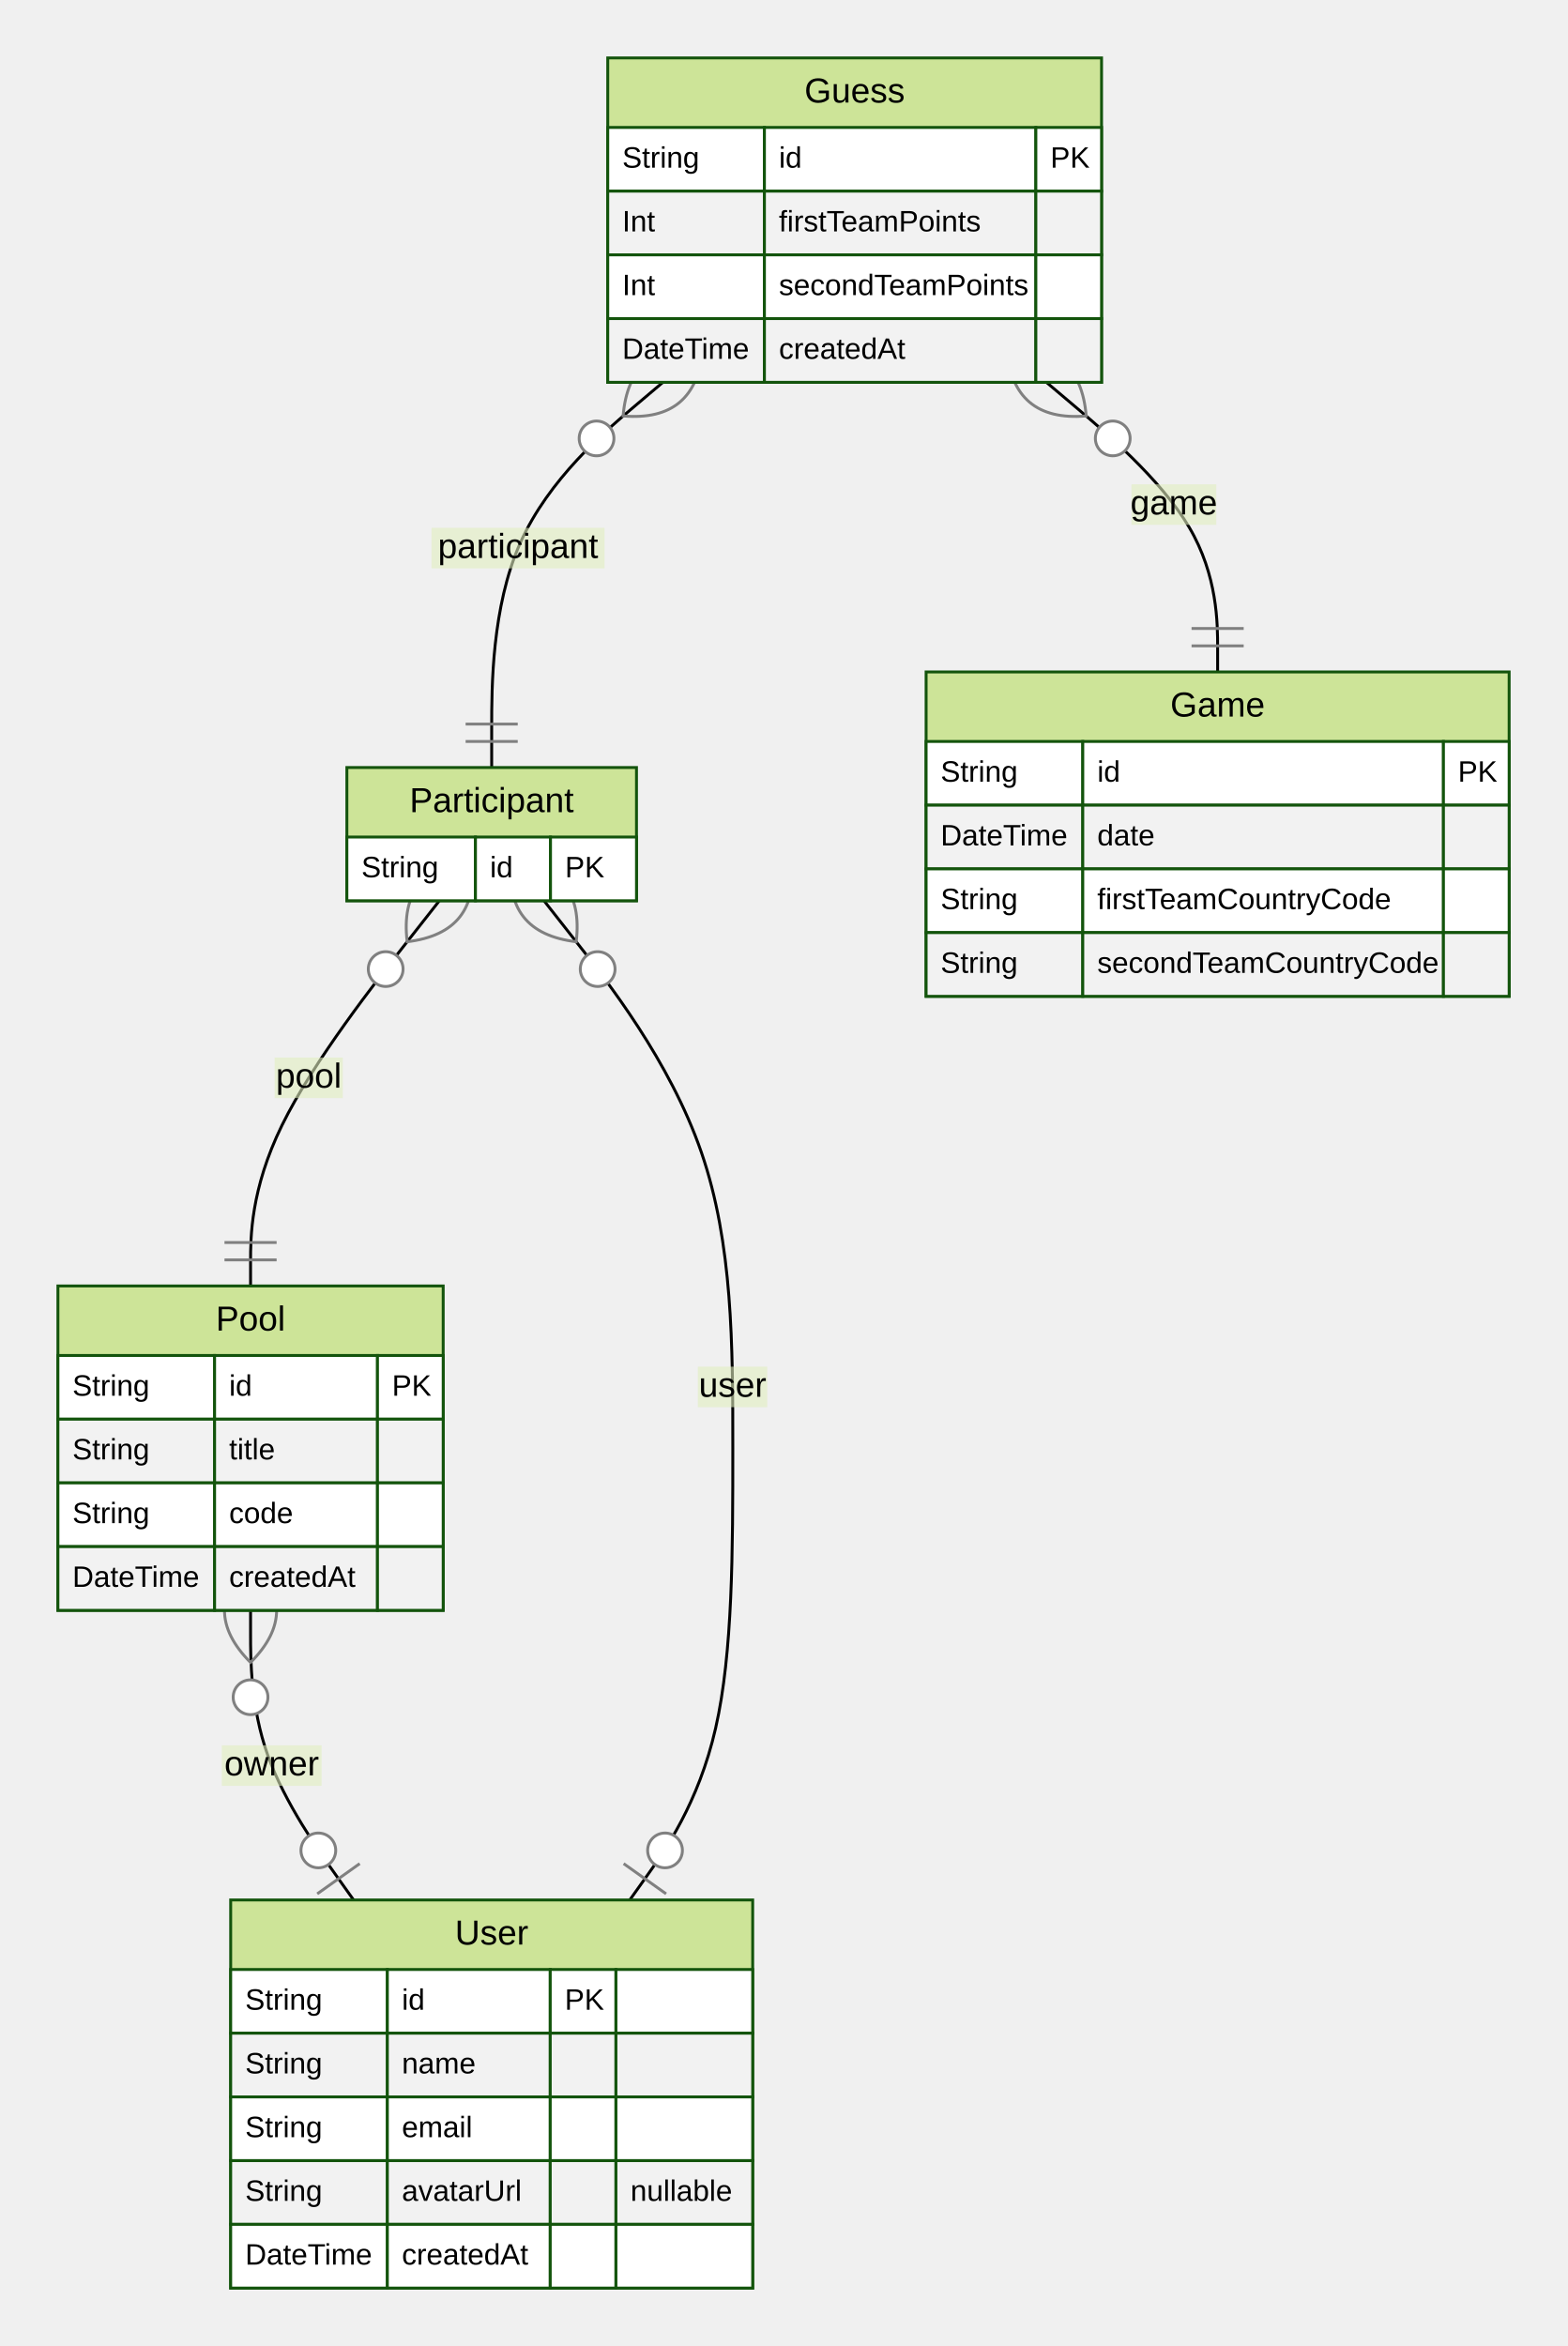
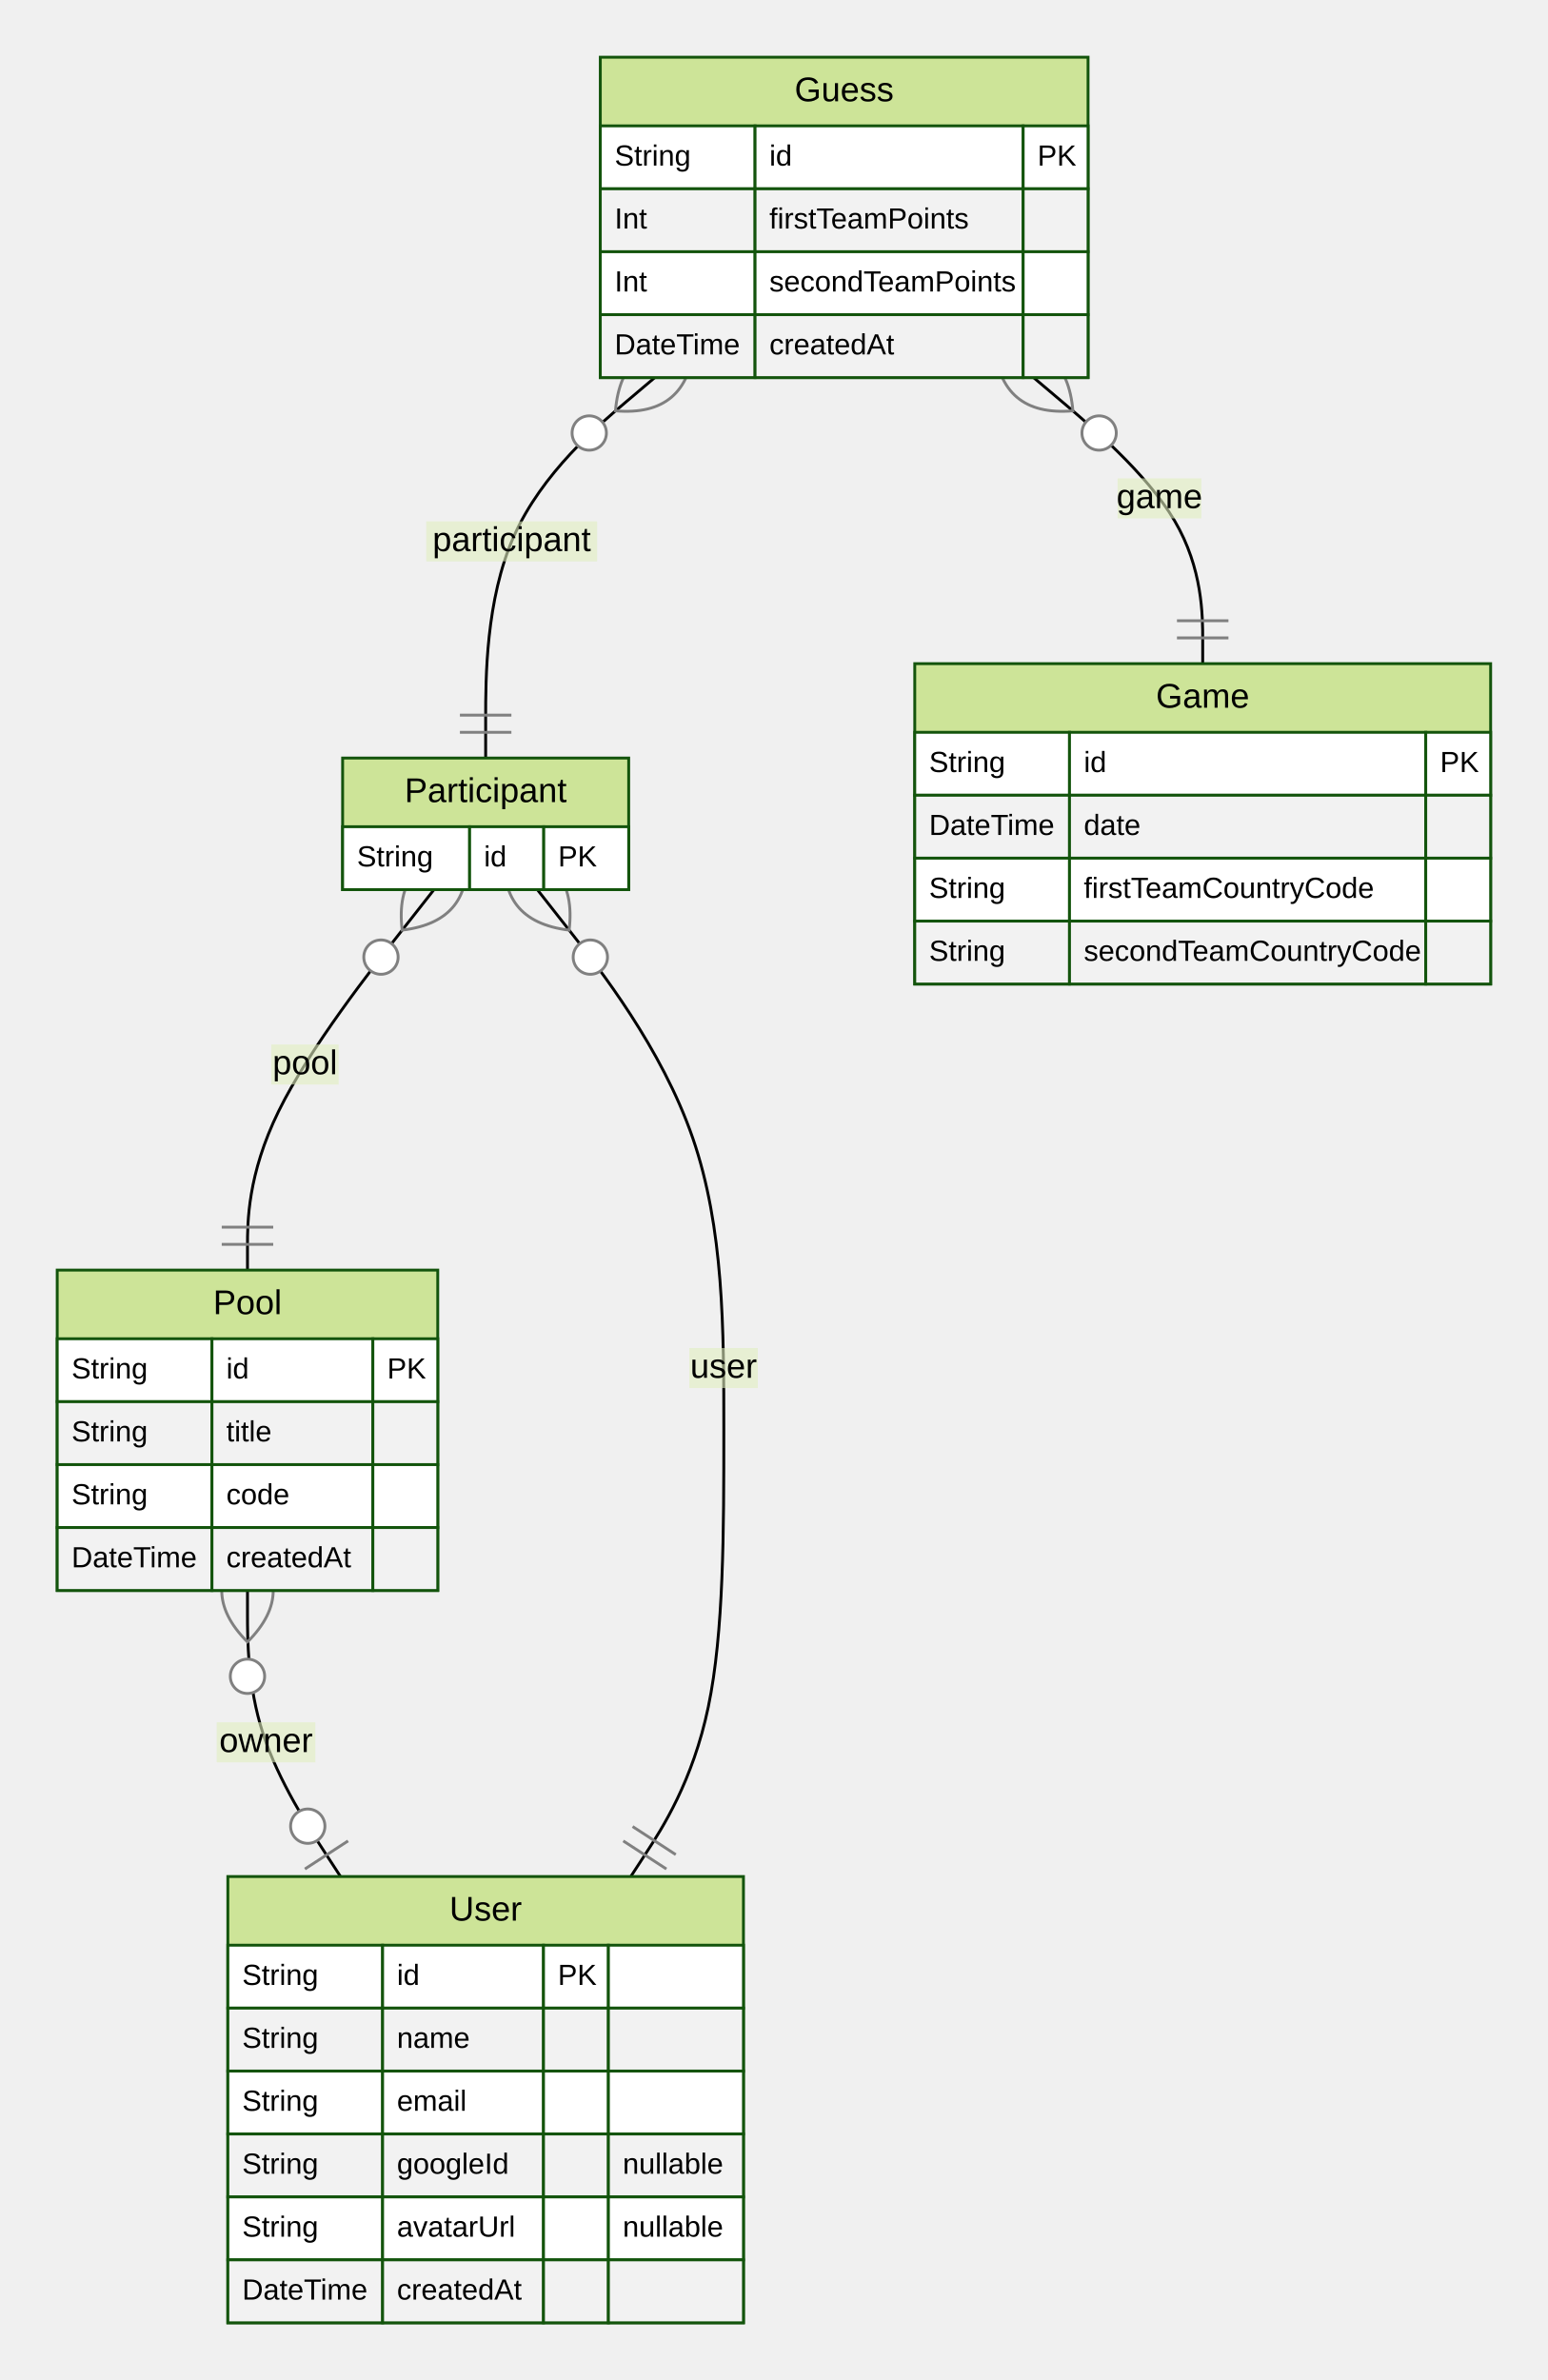
- <svg xmlns="http://www.w3.org/2000/svg" aria-labelledby="chart-title-mermaid-0 chart-desc-mermaid-0" role="img" viewBox="0 0 541.082 810" style="max-width: 541.082px; background-color: white;" width="100%" id="mermaid-0">
+ <svg xmlns="http://www.w3.org/2000/svg" aria-labelledby="chart-title-mermaid-0 chart-desc-mermaid-0" role="img" viewBox="0 0 541.082 832" style="max-width: 541.082px; background-color: white;" width="100%" id="mermaid-0">
  <style>#mermaid-0 {font-family:"trebuchet ms",verdana,arial,sans-serif;font-size:16px;fill:#000000;}#mermaid-0 .error-icon{fill:#552222;}#mermaid-0 .error-text{fill:#552222;stroke:#552222;}#mermaid-0 .edge-thickness-normal{stroke-width:2px;}#mermaid-0 .edge-thickness-thick{stroke-width:3.5px;}#mermaid-0 .edge-pattern-solid{stroke-dasharray:0;}#mermaid-0 .edge-pattern-dashed{stroke-dasharray:3;}#mermaid-0 .edge-pattern-dotted{stroke-dasharray:2;}#mermaid-0 .marker{fill:#000000;stroke:#000000;}#mermaid-0 .marker.cross{stroke:#000000;}#mermaid-0 svg{font-family:"trebuchet ms",verdana,arial,sans-serif;font-size:16px;}#mermaid-0 .entityBox{fill:#cde498;stroke:#13540c;}#mermaid-0 .attributeBoxOdd{fill:#ffffff;stroke:#13540c;}#mermaid-0 .attributeBoxEven{fill:#f2f2f2;stroke:#13540c;}#mermaid-0 .relationshipLabelBox{fill:hsl(78.158, 58.462%, 84.51%);opacity:0.7;background-color:hsl(78.158, 58.462%, 84.51%);}#mermaid-0 .relationshipLabelBox rect{opacity:0.5;}#mermaid-0 .relationshipLine{stroke:#000000;}#mermaid-0 :root{--mermaid-font-family:"trebuchet ms",verdana,arial,sans-serif;}</style>
  <g />
  <defs>
    <marker orient="auto" markerHeight="18" markerWidth="18" refY="9" refX="0" id="ONLY_ONE_START">
      <path d="M9,0 L9,18 M15,0 L15,18" fill="none" stroke="gray" />
    </marker>
  </defs>
  <defs>
    <marker orient="auto" markerHeight="18" markerWidth="18" refY="9" refX="18" id="ONLY_ONE_END">
      <path d="M3,0 L3,18 M9,0 L9,18" fill="none" stroke="gray" />
    </marker>
  </defs>
  <defs>
    <marker orient="auto" markerHeight="18" markerWidth="30" refY="9" refX="0" id="ZERO_OR_ONE_START">
      <circle r="6" cy="9" cx="21" fill="white" stroke="gray" />
      <path d="M9,0 L9,18" fill="none" stroke="gray" />
    </marker>
  </defs>
  <defs>
    <marker orient="auto" markerHeight="18" markerWidth="30" refY="9" refX="30" id="ZERO_OR_ONE_END">
      <circle r="6" cy="9" cx="9" fill="white" stroke="gray" />
      <path d="M21,0 L21,18" fill="none" stroke="gray" />
    </marker>
  </defs>
  <defs>
    <marker orient="auto" markerHeight="36" markerWidth="45" refY="18" refX="18" id="ONE_OR_MORE_START">
      <path d="M0,18 Q 18,0 36,18 Q 18,36 0,18 M42,9 L42,27" fill="none" stroke="gray" />
    </marker>
  </defs>
  <defs>
    <marker orient="auto" markerHeight="36" markerWidth="45" refY="18" refX="27" id="ONE_OR_MORE_END">
      <path d="M3,9 L3,27 M9,18 Q27,0 45,18 Q27,36 9,18" fill="none" stroke="gray" />
    </marker>
  </defs>
  <defs>
    <marker orient="auto" markerHeight="36" markerWidth="57" refY="18" refX="18" id="ZERO_OR_MORE_START">
      <circle r="6" cy="18" cx="48" fill="white" stroke="gray" />
      <path d="M0,18 Q18,0 36,18 Q18,36 0,18" fill="none" stroke="gray" />
    </marker>
  </defs>
  <defs>
    <marker orient="auto" markerHeight="36" markerWidth="57" refY="18" refX="39" id="ZERO_OR_MORE_END">
      <circle r="6" cy="18" cx="9" fill="white" stroke="gray" />
      <path d="M21,18 Q39,0 57,18 Q39,36 21,18" fill="none" stroke="gray" />
    </marker>
  </defs>
-   <path marker-start="url(#ZERO_OR_MORE_START)" marker-end="url(#ZERO_OR_ONE_END)" fill="none" stroke="gray" d="M86.513,556L86.513,564.333C86.513,572.667,86.513,589.333,92.443,606C98.373,622.667,110.233,639.333,116.163,647.667L122.093,656" class="er relationshipLine" />
-   <path marker-start="url(#ZERO_OR_MORE_START)" marker-end="url(#ZERO_OR_ONE_END)" fill="none" stroke="gray" d="M187.835,311L198.7,324.833C209.565,338.667,231.296,366.333,242.161,397.833C253.026,429.333,253.026,464.667,253.026,500C253.026,535.333,253.026,570.667,247.096,596.667C241.167,622.667,229.307,639.333,223.377,647.667L217.447,656" class="er relationshipLine" />
+   <path marker-start="url(#ZERO_OR_MORE_START)" marker-end="url(#ZERO_OR_ONE_END)" fill="none" stroke="gray" d="M86.513,556L86.513,564.333C86.513,572.667,86.513,589.333,91.934,606C97.354,622.667,108.195,639.333,113.615,647.667L119.035,656" class="er relationshipLine" />
+   <path marker-start="url(#ZERO_OR_MORE_START)" marker-end="url(#ONLY_ONE_END)" fill="none" stroke="gray" d="M187.835,311L198.7,324.833C209.565,338.667,231.296,366.333,242.161,397.833C253.026,429.333,253.026,464.667,253.026,500C253.026,535.333,253.026,570.667,247.606,596.667C242.186,622.667,231.345,639.333,225.925,647.667L220.504,656" class="er relationshipLine" />
  <path marker-start="url(#ZERO_OR_MORE_START)" marker-end="url(#ONLY_ONE_END)" fill="none" stroke="gray" d="M151.705,311L140.839,324.833C129.974,338.667,108.244,366.333,97.378,388.5C86.513,410.667,86.513,427.333,86.513,435.667L86.513,444" class="er relationshipLine" />
  <path marker-start="url(#ZERO_OR_MORE_START)" marker-end="url(#ONLY_ONE_END)" fill="none" stroke="gray" d="M228.887,132L219.034,140.333C209.181,148.667,189.476,165.333,179.623,187.5C169.77,209.667,169.77,237.333,169.77,251.167L169.77,265" class="er relationshipLine" />
  <path marker-start="url(#ZERO_OR_MORE_START)" marker-end="url(#ONLY_ONE_END)" fill="none" stroke="gray" d="M361.309,132L371.162,140.333C381.015,148.667,400.72,165.333,410.573,182C420.426,198.667,420.426,215.333,420.426,223.667L420.426,232" class="er relationshipLine" />
  <g transform="translate(20,444 )" id="Pool">
    <rect height="112" width="133.026" y="0" x="0" stroke="gray" fill-opacity="100%" fill="honeydew" class="er entityBox" />
    <text transform="translate(66.51321,12)" style="font-family: &quot;trebuchet ms&quot;, verdana, arial, sans-serif;; font-size: 12px" text-anchor="middle" dominant-baseline="middle" y="0" x="0" id="entity-Pool" class="er entityLabel">Pool</text>
    <rect height="22" width="54.096" y="24" x="0" stroke="gray" fill-opacity="100%" fill="honeydew" class="er attributeBoxOdd" />
    <text transform="translate(5,35)" style="font-family: &quot;trebuchet ms&quot;, verdana, arial, sans-serif;; font-size: 10.2px" text-anchor="left" dominant-baseline="middle" y="0" x="0" id="entity-Pool-attr-1-type" class="er entityLabel">String</text>
    <rect height="22" width="56.243" y="24" x="54.096" stroke="gray" fill-opacity="100%" fill="honeydew" class="er attributeBoxOdd" />
    <text transform="translate(59.09555,35)" style="font-family: &quot;trebuchet ms&quot;, verdana, arial, sans-serif;; font-size: 10.2px" text-anchor="left" dominant-baseline="middle" y="0" x="0" id="entity-Pool-attr-1-name" class="er entityLabel">id</text>
    <rect height="22" width="22.688" y="24" x="110.339" stroke="gray" fill-opacity="100%" fill="honeydew" class="er attributeBoxOdd" />
    <text transform="translate(115.3387,35)" style="font-family: &quot;trebuchet ms&quot;, verdana, arial, sans-serif;; font-size: 10.2px" text-anchor="left" dominant-baseline="middle" y="0" x="0" id="entity-Pool-attr-1-key" class="er entityLabel">PK</text>
    <rect height="22" width="54.096" y="46" x="0" stroke="gray" fill-opacity="100%" fill="honeydew" class="er attributeBoxEven" />
    <text transform="translate(5,57)" style="font-family: &quot;trebuchet ms&quot;, verdana, arial, sans-serif;; font-size: 10.2px" text-anchor="left" dominant-baseline="middle" y="0" x="0" id="entity-Pool-attr-2-type" class="er entityLabel">String</text>
    <rect height="22" width="56.243" y="46" x="54.096" stroke="gray" fill-opacity="100%" fill="honeydew" class="er attributeBoxEven" />
    <text transform="translate(59.09555,57)" style="font-family: &quot;trebuchet ms&quot;, verdana, arial, sans-serif;; font-size: 10.2px" text-anchor="left" dominant-baseline="middle" y="0" x="0" id="entity-Pool-attr-2-name" class="er entityLabel">title</text>
    <rect height="22" width="22.688" y="46" x="110.339" stroke="gray" fill-opacity="100%" fill="honeydew" class="er attributeBoxEven" />
    <text transform="translate(115.3387,57)" style="font-family: &quot;trebuchet ms&quot;, verdana, arial, sans-serif;; font-size: 10.2px" text-anchor="left" dominant-baseline="middle" y="0" x="0" id="entity-Pool-attr-2-key" class="er entityLabel" />
    <rect height="22" width="54.096" y="68" x="0" stroke="gray" fill-opacity="100%" fill="honeydew" class="er attributeBoxOdd" />
    <text transform="translate(5,79)" style="font-family: &quot;trebuchet ms&quot;, verdana, arial, sans-serif;; font-size: 10.2px" text-anchor="left" dominant-baseline="middle" y="0" x="0" id="entity-Pool-attr-3-type" class="er entityLabel">String</text>
    <rect height="22" width="56.243" y="68" x="54.096" stroke="gray" fill-opacity="100%" fill="honeydew" class="er attributeBoxOdd" />
    <text transform="translate(59.09555,79)" style="font-family: &quot;trebuchet ms&quot;, verdana, arial, sans-serif;; font-size: 10.2px" text-anchor="left" dominant-baseline="middle" y="0" x="0" id="entity-Pool-attr-3-name" class="er entityLabel">code</text>
    <rect height="22" width="22.688" y="68" x="110.339" stroke="gray" fill-opacity="100%" fill="honeydew" class="er attributeBoxOdd" />
    <text transform="translate(115.3387,79)" style="font-family: &quot;trebuchet ms&quot;, verdana, arial, sans-serif;; font-size: 10.2px" text-anchor="left" dominant-baseline="middle" y="0" x="0" id="entity-Pool-attr-3-key" class="er entityLabel" />
    <rect height="22" width="54.096" y="90" x="0" stroke="gray" fill-opacity="100%" fill="honeydew" class="er attributeBoxEven" />
    <text transform="translate(5,101)" style="font-family: &quot;trebuchet ms&quot;, verdana, arial, sans-serif;; font-size: 10.2px" text-anchor="left" dominant-baseline="middle" y="0" x="0" id="entity-Pool-attr-4-type" class="er entityLabel">DateTime</text>
    <rect height="22" width="56.243" y="90" x="54.096" stroke="gray" fill-opacity="100%" fill="honeydew" class="er attributeBoxEven" />
    <text transform="translate(59.09555,101)" style="font-family: &quot;trebuchet ms&quot;, verdana, arial, sans-serif;; font-size: 10.2px" text-anchor="left" dominant-baseline="middle" y="0" x="0" id="entity-Pool-attr-4-name" class="er entityLabel">createdAt</text>
    <rect height="22" width="22.688" y="90" x="110.339" stroke="gray" fill-opacity="100%" fill="honeydew" class="er attributeBoxEven" />
    <text transform="translate(115.3387,101)" style="font-family: &quot;trebuchet ms&quot;, verdana, arial, sans-serif;; font-size: 10.2px" text-anchor="left" dominant-baseline="middle" y="0" x="0" id="entity-Pool-attr-4-key" class="er entityLabel" />
  </g>
  <g transform="translate(119.7698,265 )" id="Participant">
    <rect height="46" width="100" y="0" x="0" stroke="gray" fill-opacity="100%" fill="honeydew" class="er entityBox" />
    <text transform="translate(50,12)" style="font-family: &quot;trebuchet ms&quot;, verdana, arial, sans-serif;; font-size: 12px" text-anchor="middle" dominant-baseline="middle" y="0" x="0" id="entity-Participant" class="er entityLabel">Participant</text>
    <rect height="22" width="44.399" y="24" x="0" stroke="gray" fill-opacity="100%" fill="honeydew" class="er attributeBoxOdd" />
    <text transform="translate(5,35)" style="font-family: &quot;trebuchet ms&quot;, verdana, arial, sans-serif;; font-size: 10.2px" text-anchor="left" dominant-baseline="middle" y="0" x="0" id="entity-Participant-attr-1-type" class="er entityLabel">String</text>
    <rect height="22" width="25.911" y="24" x="44.399" stroke="gray" fill-opacity="100%" fill="honeydew" class="er attributeBoxOdd" />
    <text transform="translate(49.39862,35)" style="font-family: &quot;trebuchet ms&quot;, verdana, arial, sans-serif;; font-size: 10.2px" text-anchor="left" dominant-baseline="middle" y="0" x="0" id="entity-Participant-attr-1-name" class="er entityLabel">id</text>
    <rect height="22" width="29.69" y="24" x="70.31" stroke="gray" fill-opacity="100%" fill="honeydew" class="er attributeBoxOdd" />
    <text transform="translate(75.30976,35)" style="font-family: &quot;trebuchet ms&quot;, verdana, arial, sans-serif;; font-size: 10.2px" text-anchor="left" dominant-baseline="middle" y="0" x="0" id="entity-Participant-attr-1-key" class="er entityLabel">PK</text>
  </g>
  <g transform="translate(79.65034,656 )" id="User">
-     <rect height="134" width="180.239" y="0" x="0" stroke="gray" fill-opacity="100%" fill="honeydew" class="er entityBox" />
+     <rect height="156" width="180.239" y="0" x="0" stroke="gray" fill-opacity="100%" fill="honeydew" class="er entityBox" />
    <text transform="translate(90.11948,12)" style="font-family: &quot;trebuchet ms&quot;, verdana, arial, sans-serif;; font-size: 12px" text-anchor="middle" dominant-baseline="middle" y="0" x="0" id="entity-User" class="er entityLabel">User</text>
    <rect height="22" width="54.096" y="24" x="0" stroke="gray" fill-opacity="100%" fill="honeydew" class="er attributeBoxOdd" />
    <text transform="translate(5,35)" style="font-family: &quot;trebuchet ms&quot;, verdana, arial, sans-serif;; font-size: 10.2px" text-anchor="left" dominant-baseline="middle" y="0" x="0" id="entity-User-attr-1-type" class="er entityLabel">String</text>
    <rect height="22" width="56.243" y="24" x="54.096" stroke="gray" fill-opacity="100%" fill="honeydew" class="er attributeBoxOdd" />
    <text transform="translate(59.09555,35)" style="font-family: &quot;trebuchet ms&quot;, verdana, arial, sans-serif;; font-size: 10.2px" text-anchor="left" dominant-baseline="middle" y="0" x="0" id="entity-User-attr-1-name" class="er entityLabel">id</text>
    <rect height="22" width="22.688" y="24" x="110.339" stroke="gray" fill-opacity="100%" fill="honeydew" class="er attributeBoxOdd" />
    <text transform="translate(115.3387,35)" style="font-family: &quot;trebuchet ms&quot;, verdana, arial, sans-serif;; font-size: 10.2px" text-anchor="left" dominant-baseline="middle" y="0" x="0" id="entity-User-attr-1-key" class="er entityLabel">PK</text>
    <rect height="22" width="47.213" y="24" x="133.026" stroke="gray" fill-opacity="100%" fill="honeydew" class="er attributeBoxOdd" />
    <text transform="translate(138.0264,35)" style="font-family: &quot;trebuchet ms&quot;, verdana, arial, sans-serif;; font-size: 10.2px" text-anchor="left" dominant-baseline="middle" y="0" x="0" id="entity-User-attr-1-comment" class="er entityLabel" />
    <rect height="22" width="54.096" y="46" x="0" stroke="gray" fill-opacity="100%" fill="honeydew" class="er attributeBoxEven" />
    <text transform="translate(5,57)" style="font-family: &quot;trebuchet ms&quot;, verdana, arial, sans-serif;; font-size: 10.2px" text-anchor="left" dominant-baseline="middle" y="0" x="0" id="entity-User-attr-2-type" class="er entityLabel">String</text>
    <rect height="22" width="56.243" y="46" x="54.096" stroke="gray" fill-opacity="100%" fill="honeydew" class="er attributeBoxEven" />
    <text transform="translate(59.09555,57)" style="font-family: &quot;trebuchet ms&quot;, verdana, arial, sans-serif;; font-size: 10.2px" text-anchor="left" dominant-baseline="middle" y="0" x="0" id="entity-User-attr-2-name" class="er entityLabel">name</text>
    <rect height="22" width="22.688" y="46" x="110.339" stroke="gray" fill-opacity="100%" fill="honeydew" class="er attributeBoxEven" />
    <text transform="translate(115.3387,57)" style="font-family: &quot;trebuchet ms&quot;, verdana, arial, sans-serif;; font-size: 10.2px" text-anchor="left" dominant-baseline="middle" y="0" x="0" id="entity-User-attr-2-key" class="er entityLabel" />
    <rect height="22" width="47.213" y="46" x="133.026" stroke="gray" fill-opacity="100%" fill="honeydew" class="er attributeBoxEven" />
    <text transform="translate(138.0264,57)" style="font-family: &quot;trebuchet ms&quot;, verdana, arial, sans-serif;; font-size: 10.2px" text-anchor="left" dominant-baseline="middle" y="0" x="0" id="entity-User-attr-2-comment" class="er entityLabel" />
    <rect height="22" width="54.096" y="68" x="0" stroke="gray" fill-opacity="100%" fill="honeydew" class="er attributeBoxOdd" />
    <text transform="translate(5,79)" style="font-family: &quot;trebuchet ms&quot;, verdana, arial, sans-serif;; font-size: 10.2px" text-anchor="left" dominant-baseline="middle" y="0" x="0" id="entity-User-attr-3-type" class="er entityLabel">String</text>
    <rect height="22" width="56.243" y="68" x="54.096" stroke="gray" fill-opacity="100%" fill="honeydew" class="er attributeBoxOdd" />
    <text transform="translate(59.09555,79)" style="font-family: &quot;trebuchet ms&quot;, verdana, arial, sans-serif;; font-size: 10.2px" text-anchor="left" dominant-baseline="middle" y="0" x="0" id="entity-User-attr-3-name" class="er entityLabel">email</text>
    <rect height="22" width="22.688" y="68" x="110.339" stroke="gray" fill-opacity="100%" fill="honeydew" class="er attributeBoxOdd" />
    <text transform="translate(115.3387,79)" style="font-family: &quot;trebuchet ms&quot;, verdana, arial, sans-serif;; font-size: 10.2px" text-anchor="left" dominant-baseline="middle" y="0" x="0" id="entity-User-attr-3-key" class="er entityLabel" />
    <rect height="22" width="47.213" y="68" x="133.026" stroke="gray" fill-opacity="100%" fill="honeydew" class="er attributeBoxOdd" />
    <text transform="translate(138.0264,79)" style="font-family: &quot;trebuchet ms&quot;, verdana, arial, sans-serif;; font-size: 10.2px" text-anchor="left" dominant-baseline="middle" y="0" x="0" id="entity-User-attr-3-comment" class="er entityLabel" />
    <rect height="22" width="54.096" y="90" x="0" stroke="gray" fill-opacity="100%" fill="honeydew" class="er attributeBoxEven" />
    <text transform="translate(5,101)" style="font-family: &quot;trebuchet ms&quot;, verdana, arial, sans-serif;; font-size: 10.2px" text-anchor="left" dominant-baseline="middle" y="0" x="0" id="entity-User-attr-4-type" class="er entityLabel">String</text>
    <rect height="22" width="56.243" y="90" x="54.096" stroke="gray" fill-opacity="100%" fill="honeydew" class="er attributeBoxEven" />
-     <text transform="translate(59.09555,101)" style="font-family: &quot;trebuchet ms&quot;, verdana, arial, sans-serif;; font-size: 10.2px" text-anchor="left" dominant-baseline="middle" y="0" x="0" id="entity-User-attr-4-name" class="er entityLabel">avatarUrl</text>
+     <text transform="translate(59.09555,101)" style="font-family: &quot;trebuchet ms&quot;, verdana, arial, sans-serif;; font-size: 10.2px" text-anchor="left" dominant-baseline="middle" y="0" x="0" id="entity-User-attr-4-name" class="er entityLabel">googleId</text>
    <rect height="22" width="22.688" y="90" x="110.339" stroke="gray" fill-opacity="100%" fill="honeydew" class="er attributeBoxEven" />
    <text transform="translate(115.3387,101)" style="font-family: &quot;trebuchet ms&quot;, verdana, arial, sans-serif;; font-size: 10.2px" text-anchor="left" dominant-baseline="middle" y="0" x="0" id="entity-User-attr-4-key" class="er entityLabel" />
    <rect height="22" width="47.213" y="90" x="133.026" stroke="gray" fill-opacity="100%" fill="honeydew" class="er attributeBoxEven" />
    <text transform="translate(138.0264,101)" style="font-family: &quot;trebuchet ms&quot;, verdana, arial, sans-serif;; font-size: 10.2px" text-anchor="left" dominant-baseline="middle" y="0" x="0" id="entity-User-attr-4-comment" class="er entityLabel">nullable</text>
    <rect height="22" width="54.096" y="112" x="0" stroke="gray" fill-opacity="100%" fill="honeydew" class="er attributeBoxOdd" />
-     <text transform="translate(5,123)" style="font-family: &quot;trebuchet ms&quot;, verdana, arial, sans-serif;; font-size: 10.2px" text-anchor="left" dominant-baseline="middle" y="0" x="0" id="entity-User-attr-5-type" class="er entityLabel">DateTime</text>
+     <text transform="translate(5,123)" style="font-family: &quot;trebuchet ms&quot;, verdana, arial, sans-serif;; font-size: 10.2px" text-anchor="left" dominant-baseline="middle" y="0" x="0" id="entity-User-attr-5-type" class="er entityLabel">String</text>
    <rect height="22" width="56.243" y="112" x="54.096" stroke="gray" fill-opacity="100%" fill="honeydew" class="er attributeBoxOdd" />
-     <text transform="translate(59.09555,123)" style="font-family: &quot;trebuchet ms&quot;, verdana, arial, sans-serif;; font-size: 10.2px" text-anchor="left" dominant-baseline="middle" y="0" x="0" id="entity-User-attr-5-name" class="er entityLabel">createdAt</text>
+     <text transform="translate(59.09555,123)" style="font-family: &quot;trebuchet ms&quot;, verdana, arial, sans-serif;; font-size: 10.2px" text-anchor="left" dominant-baseline="middle" y="0" x="0" id="entity-User-attr-5-name" class="er entityLabel">avatarUrl</text>
    <rect height="22" width="22.688" y="112" x="110.339" stroke="gray" fill-opacity="100%" fill="honeydew" class="er attributeBoxOdd" />
    <text transform="translate(115.3387,123)" style="font-family: &quot;trebuchet ms&quot;, verdana, arial, sans-serif;; font-size: 10.2px" text-anchor="left" dominant-baseline="middle" y="0" x="0" id="entity-User-attr-5-key" class="er entityLabel" />
    <rect height="22" width="47.213" y="112" x="133.026" stroke="gray" fill-opacity="100%" fill="honeydew" class="er attributeBoxOdd" />
-     <text transform="translate(138.0264,123)" style="font-family: &quot;trebuchet ms&quot;, verdana, arial, sans-serif;; font-size: 10.2px" text-anchor="left" dominant-baseline="middle" y="0" x="0" id="entity-User-attr-5-comment" class="er entityLabel" />
+     <text transform="translate(138.0264,123)" style="font-family: &quot;trebuchet ms&quot;, verdana, arial, sans-serif;; font-size: 10.2px" text-anchor="left" dominant-baseline="middle" y="0" x="0" id="entity-User-attr-5-comment" class="er entityLabel">nullable</text>
+     <rect height="22" width="54.096" y="134" x="0" stroke="gray" fill-opacity="100%" fill="honeydew" class="er attributeBoxEven" />
+     <text transform="translate(5,145)" style="font-family: &quot;trebuchet ms&quot;, verdana, arial, sans-serif;; font-size: 10.2px" text-anchor="left" dominant-baseline="middle" y="0" x="0" id="entity-User-attr-6-type" class="er entityLabel">DateTime</text>
+     <rect height="22" width="56.243" y="134" x="54.096" stroke="gray" fill-opacity="100%" fill="honeydew" class="er attributeBoxEven" />
+     <text transform="translate(59.09555,145)" style="font-family: &quot;trebuchet ms&quot;, verdana, arial, sans-serif;; font-size: 10.2px" text-anchor="left" dominant-baseline="middle" y="0" x="0" id="entity-User-attr-6-name" class="er entityLabel">createdAt</text>
+     <rect height="22" width="22.688" y="134" x="110.339" stroke="gray" fill-opacity="100%" fill="honeydew" class="er attributeBoxEven" />
+     <text transform="translate(115.3387,145)" style="font-family: &quot;trebuchet ms&quot;, verdana, arial, sans-serif;; font-size: 10.2px" text-anchor="left" dominant-baseline="middle" y="0" x="0" id="entity-User-attr-6-key" class="er entityLabel" />
+     <rect height="22" width="47.213" y="134" x="133.026" stroke="gray" fill-opacity="100%" fill="honeydew" class="er attributeBoxEven" />
+     <text transform="translate(138.0264,145)" style="font-family: &quot;trebuchet ms&quot;, verdana, arial, sans-serif;; font-size: 10.2px" text-anchor="left" dominant-baseline="middle" y="0" x="0" id="entity-User-attr-6-comment" class="er entityLabel" />
  </g>
  <g transform="translate(319.7698,232 )" id="Game">
    <rect height="112" width="201.312" y="0" x="0" stroke="gray" fill-opacity="100%" fill="honeydew" class="er entityBox" />
    <text transform="translate(100.6562,12)" style="font-family: &quot;trebuchet ms&quot;, verdana, arial, sans-serif;; font-size: 12px" text-anchor="middle" dominant-baseline="middle" y="0" x="0" id="entity-Game" class="er entityLabel">Game</text>
    <rect height="22" width="54.096" y="24" x="0" stroke="gray" fill-opacity="100%" fill="honeydew" class="er attributeBoxOdd" />
    <text transform="translate(5,35)" style="font-family: &quot;trebuchet ms&quot;, verdana, arial, sans-serif;; font-size: 10.2px" text-anchor="left" dominant-baseline="middle" y="0" x="0" id="entity-Game-attr-1-type" class="er entityLabel">String</text>
    <rect height="22" width="124.529" y="24" x="54.096" stroke="gray" fill-opacity="100%" fill="honeydew" class="er attributeBoxOdd" />
    <text transform="translate(59.09555,35)" style="font-family: &quot;trebuchet ms&quot;, verdana, arial, sans-serif;; font-size: 10.2px" text-anchor="left" dominant-baseline="middle" y="0" x="0" id="entity-Game-attr-1-name" class="er entityLabel">id</text>
    <rect height="22" width="22.688" y="24" x="178.625" stroke="gray" fill-opacity="100%" fill="honeydew" class="er attributeBoxOdd" />
    <text transform="translate(183.6248,35)" style="font-family: &quot;trebuchet ms&quot;, verdana, arial, sans-serif;; font-size: 10.2px" text-anchor="left" dominant-baseline="middle" y="0" x="0" id="entity-Game-attr-1-key" class="er entityLabel">PK</text>
    <rect height="22" width="54.096" y="46" x="0" stroke="gray" fill-opacity="100%" fill="honeydew" class="er attributeBoxEven" />
    <text transform="translate(5,57)" style="font-family: &quot;trebuchet ms&quot;, verdana, arial, sans-serif;; font-size: 10.2px" text-anchor="left" dominant-baseline="middle" y="0" x="0" id="entity-Game-attr-2-type" class="er entityLabel">DateTime</text>
    <rect height="22" width="124.529" y="46" x="54.096" stroke="gray" fill-opacity="100%" fill="honeydew" class="er attributeBoxEven" />
    <text transform="translate(59.09555,57)" style="font-family: &quot;trebuchet ms&quot;, verdana, arial, sans-serif;; font-size: 10.2px" text-anchor="left" dominant-baseline="middle" y="0" x="0" id="entity-Game-attr-2-name" class="er entityLabel">date</text>
    <rect height="22" width="22.688" y="46" x="178.625" stroke="gray" fill-opacity="100%" fill="honeydew" class="er attributeBoxEven" />
    <text transform="translate(183.6248,57)" style="font-family: &quot;trebuchet ms&quot;, verdana, arial, sans-serif;; font-size: 10.2px" text-anchor="left" dominant-baseline="middle" y="0" x="0" id="entity-Game-attr-2-key" class="er entityLabel" />
    <rect height="22" width="54.096" y="68" x="0" stroke="gray" fill-opacity="100%" fill="honeydew" class="er attributeBoxOdd" />
    <text transform="translate(5,79)" style="font-family: &quot;trebuchet ms&quot;, verdana, arial, sans-serif;; font-size: 10.2px" text-anchor="left" dominant-baseline="middle" y="0" x="0" id="entity-Game-attr-3-type" class="er entityLabel">String</text>
    <rect height="22" width="124.529" y="68" x="54.096" stroke="gray" fill-opacity="100%" fill="honeydew" class="er attributeBoxOdd" />
    <text transform="translate(59.09555,79)" style="font-family: &quot;trebuchet ms&quot;, verdana, arial, sans-serif;; font-size: 10.2px" text-anchor="left" dominant-baseline="middle" y="0" x="0" id="entity-Game-attr-3-name" class="er entityLabel">firstTeamCountryCode</text>
    <rect height="22" width="22.688" y="68" x="178.625" stroke="gray" fill-opacity="100%" fill="honeydew" class="er attributeBoxOdd" />
    <text transform="translate(183.6248,79)" style="font-family: &quot;trebuchet ms&quot;, verdana, arial, sans-serif;; font-size: 10.2px" text-anchor="left" dominant-baseline="middle" y="0" x="0" id="entity-Game-attr-3-key" class="er entityLabel" />
    <rect height="22" width="54.096" y="90" x="0" stroke="gray" fill-opacity="100%" fill="honeydew" class="er attributeBoxEven" />
    <text transform="translate(5,101)" style="font-family: &quot;trebuchet ms&quot;, verdana, arial, sans-serif;; font-size: 10.2px" text-anchor="left" dominant-baseline="middle" y="0" x="0" id="entity-Game-attr-4-type" class="er entityLabel">String</text>
    <rect height="22" width="124.529" y="90" x="54.096" stroke="gray" fill-opacity="100%" fill="honeydew" class="er attributeBoxEven" />
    <text transform="translate(59.09555,101)" style="font-family: &quot;trebuchet ms&quot;, verdana, arial, sans-serif;; font-size: 10.2px" text-anchor="left" dominant-baseline="middle" y="0" x="0" id="entity-Game-attr-4-name" class="er entityLabel">secondTeamCountryCode</text>
    <rect height="22" width="22.688" y="90" x="178.625" stroke="gray" fill-opacity="100%" fill="honeydew" class="er attributeBoxEven" />
    <text transform="translate(183.6248,101)" style="font-family: &quot;trebuchet ms&quot;, verdana, arial, sans-serif;; font-size: 10.2px" text-anchor="left" dominant-baseline="middle" y="0" x="0" id="entity-Game-attr-4-key" class="er entityLabel" />
  </g>
  <g transform="translate(209.8457,20 )" id="Guess">
    <rect height="112" width="170.504" y="0" x="0" stroke="gray" fill-opacity="100%" fill="honeydew" class="er entityBox" />
    <text transform="translate(85.2522,12)" style="font-family: &quot;trebuchet ms&quot;, verdana, arial, sans-serif;; font-size: 12px" text-anchor="middle" dominant-baseline="middle" y="0" x="0" id="entity-Guess" class="er entityLabel">Guess</text>
    <rect height="22" width="54.096" y="24" x="0" stroke="gray" fill-opacity="100%" fill="honeydew" class="er attributeBoxOdd" />
    <text transform="translate(5,35)" style="font-family: &quot;trebuchet ms&quot;, verdana, arial, sans-serif;; font-size: 10.2px" text-anchor="left" dominant-baseline="middle" y="0" x="0" id="entity-Guess-attr-1-type" class="er entityLabel">String</text>
    <rect height="22" width="93.721" y="24" x="54.096" stroke="gray" fill-opacity="100%" fill="honeydew" class="er attributeBoxOdd" />
    <text transform="translate(59.09555,35)" style="font-family: &quot;trebuchet ms&quot;, verdana, arial, sans-serif;; font-size: 10.2px" text-anchor="left" dominant-baseline="middle" y="0" x="0" id="entity-Guess-attr-1-name" class="er entityLabel">id</text>
    <rect height="22" width="22.688" y="24" x="147.817" stroke="gray" fill-opacity="100%" fill="honeydew" class="er attributeBoxOdd" />
    <text transform="translate(152.8167,35)" style="font-family: &quot;trebuchet ms&quot;, verdana, arial, sans-serif;; font-size: 10.2px" text-anchor="left" dominant-baseline="middle" y="0" x="0" id="entity-Guess-attr-1-key" class="er entityLabel">PK</text>
    <rect height="22" width="54.096" y="46" x="0" stroke="gray" fill-opacity="100%" fill="honeydew" class="er attributeBoxEven" />
    <text transform="translate(5,57)" style="font-family: &quot;trebuchet ms&quot;, verdana, arial, sans-serif;; font-size: 10.2px" text-anchor="left" dominant-baseline="middle" y="0" x="0" id="entity-Guess-attr-2-type" class="er entityLabel">Int</text>
    <rect height="22" width="93.721" y="46" x="54.096" stroke="gray" fill-opacity="100%" fill="honeydew" class="er attributeBoxEven" />
    <text transform="translate(59.09555,57)" style="font-family: &quot;trebuchet ms&quot;, verdana, arial, sans-serif;; font-size: 10.2px" text-anchor="left" dominant-baseline="middle" y="0" x="0" id="entity-Guess-attr-2-name" class="er entityLabel">firstTeamPoints</text>
    <rect height="22" width="22.688" y="46" x="147.817" stroke="gray" fill-opacity="100%" fill="honeydew" class="er attributeBoxEven" />
    <text transform="translate(152.8167,57)" style="font-family: &quot;trebuchet ms&quot;, verdana, arial, sans-serif;; font-size: 10.2px" text-anchor="left" dominant-baseline="middle" y="0" x="0" id="entity-Guess-attr-2-key" class="er entityLabel" />
    <rect height="22" width="54.096" y="68" x="0" stroke="gray" fill-opacity="100%" fill="honeydew" class="er attributeBoxOdd" />
    <text transform="translate(5,79)" style="font-family: &quot;trebuchet ms&quot;, verdana, arial, sans-serif;; font-size: 10.2px" text-anchor="left" dominant-baseline="middle" y="0" x="0" id="entity-Guess-attr-3-type" class="er entityLabel">Int</text>
    <rect height="22" width="93.721" y="68" x="54.096" stroke="gray" fill-opacity="100%" fill="honeydew" class="er attributeBoxOdd" />
    <text transform="translate(59.09555,79)" style="font-family: &quot;trebuchet ms&quot;, verdana, arial, sans-serif;; font-size: 10.2px" text-anchor="left" dominant-baseline="middle" y="0" x="0" id="entity-Guess-attr-3-name" class="er entityLabel">secondTeamPoints</text>
    <rect height="22" width="22.688" y="68" x="147.817" stroke="gray" fill-opacity="100%" fill="honeydew" class="er attributeBoxOdd" />
    <text transform="translate(152.8167,79)" style="font-family: &quot;trebuchet ms&quot;, verdana, arial, sans-serif;; font-size: 10.2px" text-anchor="left" dominant-baseline="middle" y="0" x="0" id="entity-Guess-attr-3-key" class="er entityLabel" />
    <rect height="22" width="54.096" y="90" x="0" stroke="gray" fill-opacity="100%" fill="honeydew" class="er attributeBoxEven" />
    <text transform="translate(5,101)" style="font-family: &quot;trebuchet ms&quot;, verdana, arial, sans-serif;; font-size: 10.2px" text-anchor="left" dominant-baseline="middle" y="0" x="0" id="entity-Guess-attr-4-type" class="er entityLabel">DateTime</text>
    <rect height="22" width="93.721" y="90" x="54.096" stroke="gray" fill-opacity="100%" fill="honeydew" class="er attributeBoxEven" />
    <text transform="translate(59.09555,101)" style="font-family: &quot;trebuchet ms&quot;, verdana, arial, sans-serif;; font-size: 10.2px" text-anchor="left" dominant-baseline="middle" y="0" x="0" id="entity-Guess-attr-4-name" class="er entityLabel">createdAt</text>
    <rect height="22" width="22.688" y="90" x="147.817" stroke="gray" fill-opacity="100%" fill="honeydew" class="er attributeBoxEven" />
    <text transform="translate(152.8167,101)" style="font-family: &quot;trebuchet ms&quot;, verdana, arial, sans-serif;; font-size: 10.2px" text-anchor="left" dominant-baseline="middle" y="0" x="0" id="entity-Guess-attr-4-key" class="er entityLabel" />
  </g>
-   <rect fill-opacity="85%" fill="white" height="14" width="34.471" y="602.592" x="76.574" class="er relationshipLabelBox" />
-   <text style="font-family: &quot;trebuchet ms&quot;, verdana, arial, sans-serif;; font-size: 12px" dominant-baseline="middle" text-anchor="middle" y="609.592" x="93.81" id="rel1" class="er relationshipLabel">owner</text>
-   <rect fill-opacity="85%" fill="white" height="14" width="23.959" y="471.862" x="240.96" class="er relationshipLabelBox" />
-   <text style="font-family: &quot;trebuchet ms&quot;, verdana, arial, sans-serif;; font-size: 12px" dominant-baseline="middle" text-anchor="middle" y="478.862" x="252.94" id="rel2" class="er relationshipLabel">user</text>
+   <rect fill-opacity="85%" fill="white" height="14" width="34.471" y="602.078" x="75.759" class="er relationshipLabelBox" />
+   <text style="font-family: &quot;trebuchet ms&quot;, verdana, arial, sans-serif;; font-size: 12px" dominant-baseline="middle" text-anchor="middle" y="609.078" x="92.994" id="rel1" class="er relationshipLabel">owner</text>
+   <rect fill-opacity="85%" fill="white" height="14" width="23.959" y="471.248" x="240.952" class="er relationshipLabelBox" />
+   <text style="font-family: &quot;trebuchet ms&quot;, verdana, arial, sans-serif;; font-size: 12px" dominant-baseline="middle" text-anchor="middle" y="478.248" x="252.932" id="rel2" class="er relationshipLabel">user</text>
  <rect fill-opacity="85%" fill="white" height="14" width="23.564" y="365.133" x="94.824" class="er relationshipLabelBox" />
  <text style="font-family: &quot;trebuchet ms&quot;, verdana, arial, sans-serif;; font-size: 12px" dominant-baseline="middle" text-anchor="middle" y="372.133" x="106.606" id="rel3" class="er relationshipLabel">pool</text>
  <rect fill-opacity="85%" fill="white" height="14" width="59.744" y="182.256" x="148.995" class="er relationshipLabelBox" />
  <text style="font-family: &quot;trebuchet ms&quot;, verdana, arial, sans-serif;; font-size: 12px" dominant-baseline="middle" text-anchor="middle" y="189.256" x="178.867" id="rel4" class="er relationshipLabel">participant</text>
  <rect fill-opacity="85%" fill="white" height="14" width="29.289" y="167.222" x="390.665" class="er relationshipLabelBox" />
  <text style="font-family: &quot;trebuchet ms&quot;, verdana, arial, sans-serif;; font-size: 12px" dominant-baseline="middle" text-anchor="middle" y="174.222" x="405.31" id="rel5" class="er relationshipLabel">game</text>
</svg>
